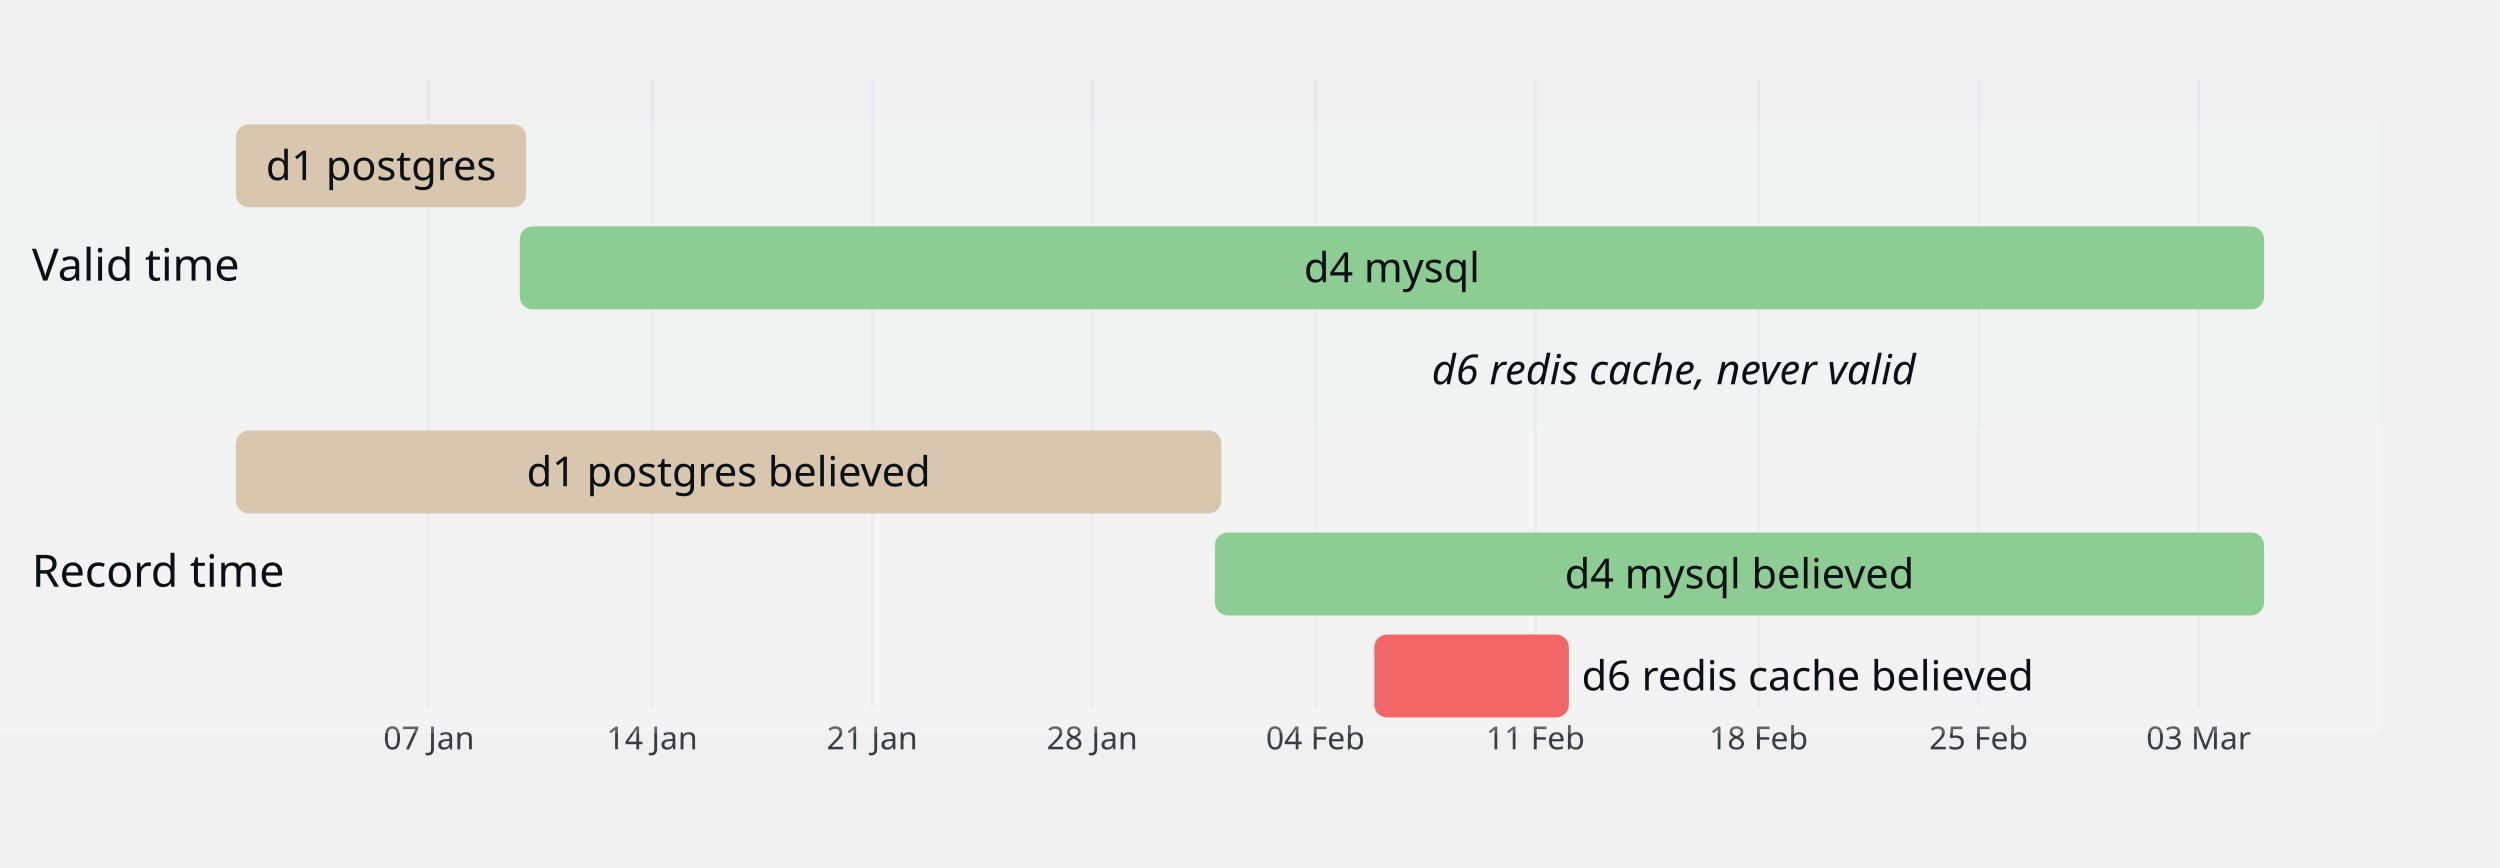
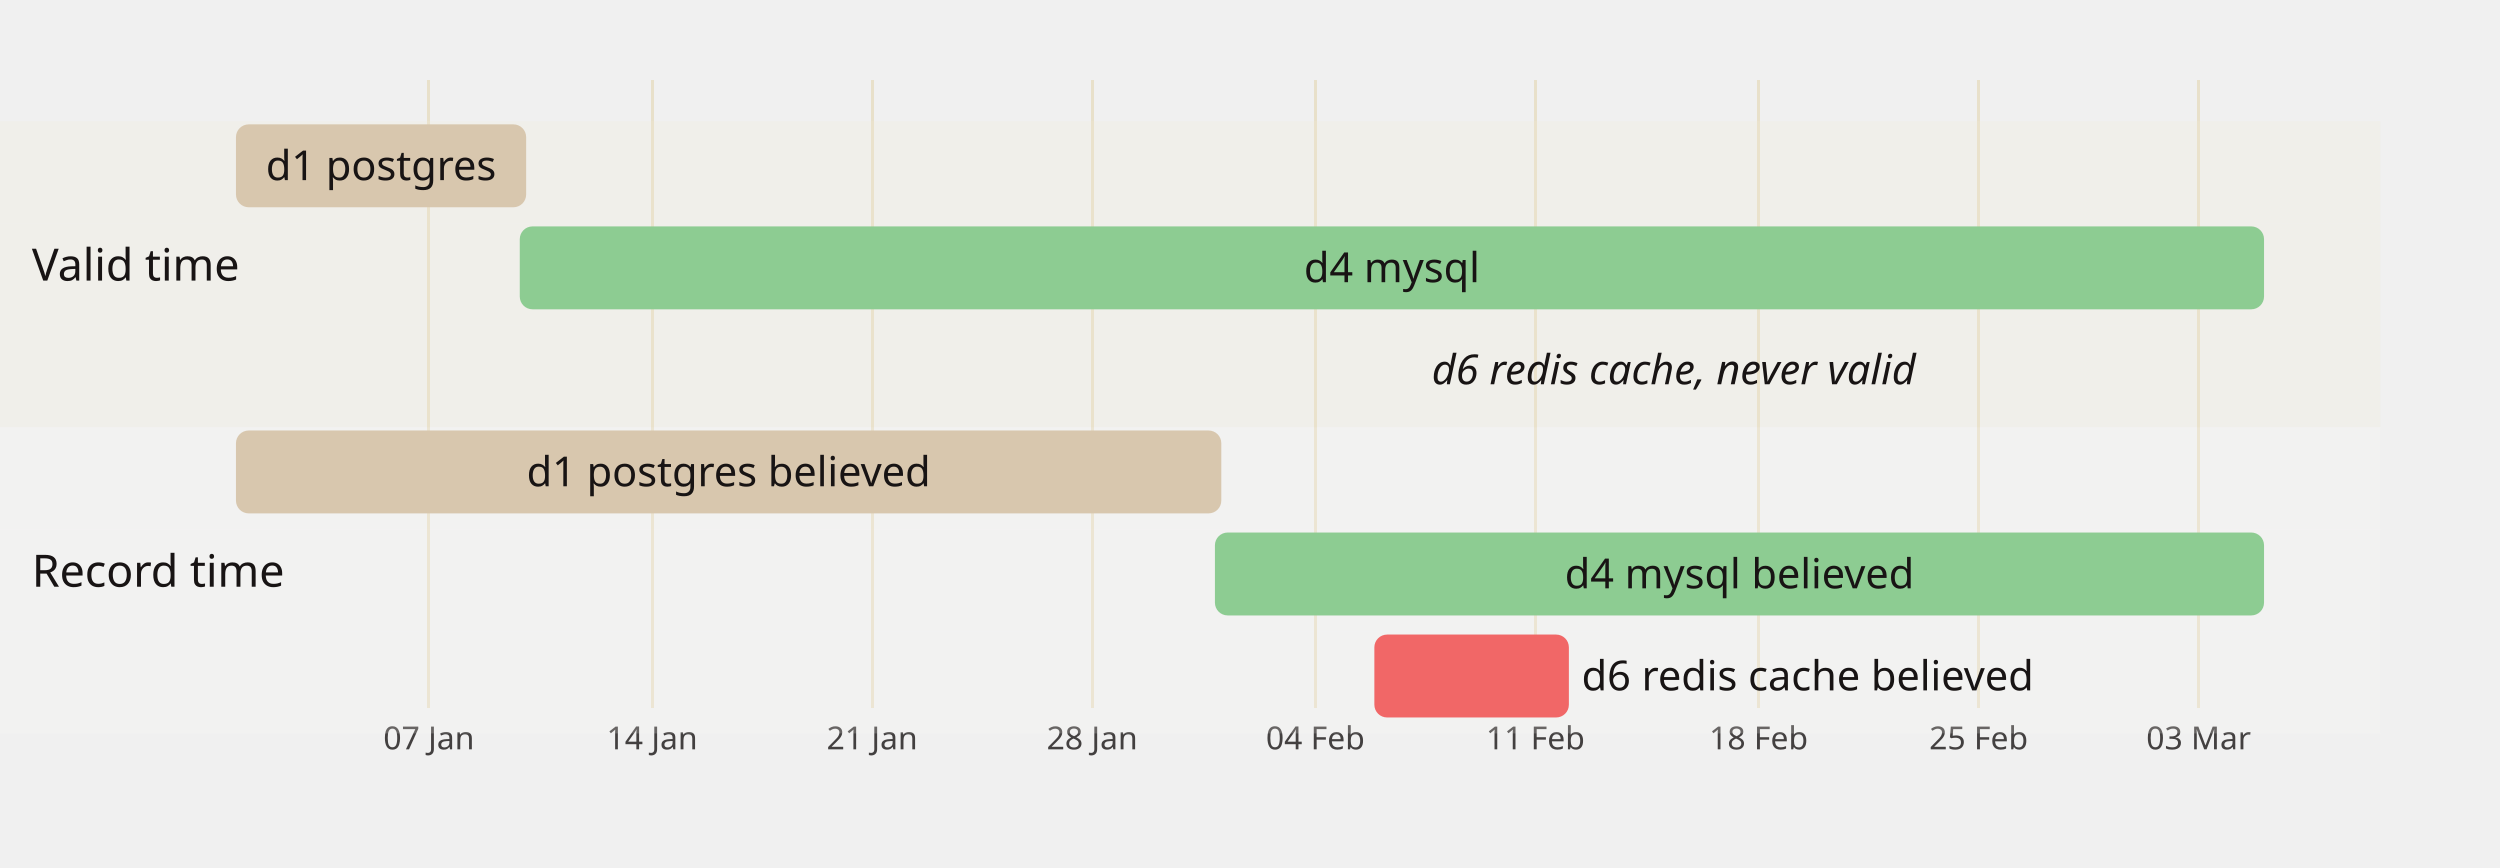
<svg xmlns="http://www.w3.org/2000/svg" id="d-bitemporal-decisions-2-light" width="100%" viewBox="0 0 784 272" style="max-width: 784px;" role="graphics-document document" aria-roledescription="gantt" aria-labelledby="chart-title-d-bitemporal-decisions-2-light">
-   <style>#d-bitemporal-decisions-2-light{font-family:"Public Sans",system-ui,sans-serif;font-size:14px;fill:#0A1014;}@keyframes edge-animation-frame{from{stroke-dashoffset:0;}}@keyframes dash{to{stroke-dashoffset:0;}}#d-bitemporal-decisions-2-light .edge-animation-slow{stroke-dasharray:9,5!important;stroke-dashoffset:900;animation:dash 50s linear infinite;stroke-linecap:round;}#d-bitemporal-decisions-2-light .edge-animation-fast{stroke-dasharray:9,5!important;stroke-dashoffset:900;animation:dash 20s linear infinite;stroke-linecap:round;}#d-bitemporal-decisions-2-light .error-icon{fill:#F7F8FA;}#d-bitemporal-decisions-2-light .error-text{fill:#080705;stroke:#080705;}#d-bitemporal-decisions-2-light .edge-thickness-normal{stroke-width:1px;}#d-bitemporal-decisions-2-light .edge-thickness-thick{stroke-width:3.5px;}#d-bitemporal-decisions-2-light .edge-pattern-solid{stroke-dasharray:0;}#d-bitemporal-decisions-2-light .edge-thickness-invisible{stroke-width:0;fill:none;}#d-bitemporal-decisions-2-light .edge-pattern-dashed{stroke-dasharray:3;}#d-bitemporal-decisions-2-light .edge-pattern-dotted{stroke-dasharray:2;}#d-bitemporal-decisions-2-light .marker{fill:#6B7A88;stroke:#6B7A88;}#d-bitemporal-decisions-2-light .marker.cross{stroke:#6B7A88;}#d-bitemporal-decisions-2-light svg{font-family:"Public Sans",system-ui,sans-serif;font-size:14px;}#d-bitemporal-decisions-2-light p{margin:0;}#d-bitemporal-decisions-2-light .mermaid-main-font{font-family:"Public Sans",system-ui,sans-serif;}#d-bitemporal-decisions-2-light .exclude-range{fill:#eeeeee;}#d-bitemporal-decisions-2-light .section{stroke:none;opacity:0.2;}#d-bitemporal-decisions-2-light .section0{fill:#F7F8FA;}#d-bitemporal-decisions-2-light .section2{fill:#F7F8FA;}#d-bitemporal-decisions-2-light .section1,#d-bitemporal-decisions-2-light .section3{fill:#ffffff;opacity:0.2;}#d-bitemporal-decisions-2-light .sectionTitle0{fill:#0A1014;}#d-bitemporal-decisions-2-light .sectionTitle1{fill:#0A1014;}#d-bitemporal-decisions-2-light .sectionTitle2{fill:#0A1014;}#d-bitemporal-decisions-2-light .sectionTitle3{fill:#0A1014;}#d-bitemporal-decisions-2-light .sectionTitle{text-anchor:start;font-family:"Public Sans",system-ui,sans-serif;}#d-bitemporal-decisions-2-light .grid .tick{stroke:#E3E8EE;opacity:0.8;shape-rendering:crispEdges;}#d-bitemporal-decisions-2-light .grid .tick text{font-family:"Public Sans",system-ui,sans-serif;fill:#0A1014;}#d-bitemporal-decisions-2-light .grid path{stroke-width:0;}#d-bitemporal-decisions-2-light .today{fill:none;stroke:red;stroke-width:2px;}#d-bitemporal-decisions-2-light .task{stroke-width:2;}#d-bitemporal-decisions-2-light .taskText{text-anchor:middle;font-family:"Public Sans",system-ui,sans-serif;}#d-bitemporal-decisions-2-light .taskTextOutsideRight{fill:#0A1014;text-anchor:start;font-family:"Public Sans",system-ui,sans-serif;}#d-bitemporal-decisions-2-light .taskTextOutsideLeft{fill:#0A1014;text-anchor:end;}#d-bitemporal-decisions-2-light .task.clickable{cursor:pointer;}#d-bitemporal-decisions-2-light .taskText.clickable{cursor:pointer;fill:#0A1014!important;font-weight:bold;}#d-bitemporal-decisions-2-light .taskTextOutsideLeft.clickable{cursor:pointer;fill:#0A1014!important;font-weight:bold;}#d-bitemporal-decisions-2-light .taskTextOutsideRight.clickable{cursor:pointer;fill:#0A1014!important;font-weight:bold;}#d-bitemporal-decisions-2-light .taskText0,#d-bitemporal-decisions-2-light .taskText1,#d-bitemporal-decisions-2-light .taskText2,#d-bitemporal-decisions-2-light .taskText3{fill:#0A1014;}#d-bitemporal-decisions-2-light .task0,#d-bitemporal-decisions-2-light .task1,#d-bitemporal-decisions-2-light .task2,#d-bitemporal-decisions-2-light .task3{fill:#4D8DDA;stroke:#4D8DDA;}#d-bitemporal-decisions-2-light .taskTextOutside0,#d-bitemporal-decisions-2-light .taskTextOutside2{fill:#0A1014;}#d-bitemporal-decisions-2-light .taskTextOutside1,#d-bitemporal-decisions-2-light .taskTextOutside3{fill:#0A1014;}#d-bitemporal-decisions-2-light .active0,#d-bitemporal-decisions-2-light .active1,#d-bitemporal-decisions-2-light .active2,#d-bitemporal-decisions-2-light .active3{fill:#8DCC92;stroke:#8DCC92;}#d-bitemporal-decisions-2-light .activeText0,#d-bitemporal-decisions-2-light .activeText1,#d-bitemporal-decisions-2-light .activeText2,#d-bitemporal-decisions-2-light .activeText3{fill:#0A1014!important;}#d-bitemporal-decisions-2-light .done0,#d-bitemporal-decisions-2-light .done1,#d-bitemporal-decisions-2-light .done2,#d-bitemporal-decisions-2-light .done3{stroke:#D8C7AE;fill:#D8C7AE;stroke-width:2;}#d-bitemporal-decisions-2-light .doneText0,#d-bitemporal-decisions-2-light .doneText1,#d-bitemporal-decisions-2-light .doneText2,#d-bitemporal-decisions-2-light .doneText3{fill:#0A1014!important;}#d-bitemporal-decisions-2-light .doneText0.taskTextOutsideLeft,#d-bitemporal-decisions-2-light .doneText0.taskTextOutsideRight,#d-bitemporal-decisions-2-light .doneText1.taskTextOutsideLeft,#d-bitemporal-decisions-2-light .doneText1.taskTextOutsideRight,#d-bitemporal-decisions-2-light .doneText2.taskTextOutsideLeft,#d-bitemporal-decisions-2-light .doneText2.taskTextOutsideRight,#d-bitemporal-decisions-2-light .doneText3.taskTextOutsideLeft,#d-bitemporal-decisions-2-light .doneText3.taskTextOutsideRight{fill:#0A1014!important;}#d-bitemporal-decisions-2-light .crit0,#d-bitemporal-decisions-2-light .crit1,#d-bitemporal-decisions-2-light .crit2,#d-bitemporal-decisions-2-light .crit3{stroke:#F16767;fill:#F16767;stroke-width:2;}#d-bitemporal-decisions-2-light .activeCrit0,#d-bitemporal-decisions-2-light .activeCrit1,#d-bitemporal-decisions-2-light .activeCrit2,#d-bitemporal-decisions-2-light .activeCrit3{stroke:#F16767;fill:#8DCC92;stroke-width:2;}#d-bitemporal-decisions-2-light .doneCrit0,#d-bitemporal-decisions-2-light .doneCrit1,#d-bitemporal-decisions-2-light .doneCrit2,#d-bitemporal-decisions-2-light .doneCrit3{stroke:#F16767;fill:#D8C7AE;stroke-width:2;cursor:pointer;shape-rendering:crispEdges;}#d-bitemporal-decisions-2-light .milestone{transform:rotate(45deg) scale(0.8,0.8);}#d-bitemporal-decisions-2-light .milestoneText{font-style:italic;}#d-bitemporal-decisions-2-light .doneCritText0,#d-bitemporal-decisions-2-light .doneCritText1,#d-bitemporal-decisions-2-light .doneCritText2,#d-bitemporal-decisions-2-light .doneCritText3{fill:#0A1014!important;}#d-bitemporal-decisions-2-light .doneCritText0.taskTextOutsideLeft,#d-bitemporal-decisions-2-light .doneCritText0.taskTextOutsideRight,#d-bitemporal-decisions-2-light .doneCritText1.taskTextOutsideLeft,#d-bitemporal-decisions-2-light .doneCritText1.taskTextOutsideRight,#d-bitemporal-decisions-2-light .doneCritText2.taskTextOutsideLeft,#d-bitemporal-decisions-2-light .doneCritText2.taskTextOutsideRight,#d-bitemporal-decisions-2-light .doneCritText3.taskTextOutsideLeft,#d-bitemporal-decisions-2-light .doneCritText3.taskTextOutsideRight{fill:#0A1014!important;}#d-bitemporal-decisions-2-light .vert{stroke:navy;}#d-bitemporal-decisions-2-light .vertText{font-size:15px;text-anchor:middle;fill:navy!important;}#d-bitemporal-decisions-2-light .activeCritText0,#d-bitemporal-decisions-2-light .activeCritText1,#d-bitemporal-decisions-2-light .activeCritText2,#d-bitemporal-decisions-2-light .activeCritText3{fill:#0A1014!important;}#d-bitemporal-decisions-2-light .titleText{text-anchor:middle;font-size:18px;fill:#0A1014;font-family:"Public Sans",system-ui,sans-serif;}#d-bitemporal-decisions-2-light .node .neo-node{stroke:#C9D2DB;}#d-bitemporal-decisions-2-light [data-look="neo"].node rect,#d-bitemporal-decisions-2-light [data-look="neo"].cluster rect,#d-bitemporal-decisions-2-light [data-look="neo"].node polygon{stroke:#C9D2DB;filter:drop-shadow( 1px 2px 2px rgba(185,185,185,1));}#d-bitemporal-decisions-2-light [data-look="neo"].swimlane.cluster rect{filter:none;}#d-bitemporal-decisions-2-light [data-look="neo"].node path{stroke:#C9D2DB;stroke-width:1px;}#d-bitemporal-decisions-2-light [data-look="neo"].node .outer-path{filter:drop-shadow( 1px 2px 2px rgba(185,185,185,1));}#d-bitemporal-decisions-2-light [data-look="neo"].node .neo-line path{stroke:#C9D2DB;filter:none;}#d-bitemporal-decisions-2-light [data-look="neo"].node circle{stroke:#C9D2DB;filter:drop-shadow( 1px 2px 2px rgba(185,185,185,1));}#d-bitemporal-decisions-2-light [data-look="neo"].node circle .state-start{fill:#000000;}#d-bitemporal-decisions-2-light [data-look="neo"].icon-shape .icon{fill:#C9D2DB;filter:drop-shadow( 1px 2px 2px rgba(185,185,185,1));}#d-bitemporal-decisions-2-light [data-look="neo"].icon-shape .icon-neo path{stroke:#C9D2DB;filter:drop-shadow( 1px 2px 2px rgba(185,185,185,1));}#d-bitemporal-decisions-2-light :root{--mermaid-font-family:"Public Sans",system-ui,sans-serif;}</style>
+   <style>#d-bitemporal-decisions-2-light{font-family:"Public Sans",system-ui,sans-serif;font-size:14px;fill:#181414;}@keyframes edge-animation-frame{from{stroke-dashoffset:0;}}@keyframes dash{to{stroke-dashoffset:0;}}#d-bitemporal-decisions-2-light .edge-animation-slow{stroke-dasharray:9,5!important;stroke-dashoffset:900;animation:dash 50s linear infinite;stroke-linecap:round;}#d-bitemporal-decisions-2-light .edge-animation-fast{stroke-dasharray:9,5!important;stroke-dashoffset:900;animation:dash 20s linear infinite;stroke-linecap:round;}#d-bitemporal-decisions-2-light .error-icon{fill:#FCF9F6;}#d-bitemporal-decisions-2-light .error-text{fill:#030609;stroke:#030609;}#d-bitemporal-decisions-2-light .edge-thickness-normal{stroke-width:1px;}#d-bitemporal-decisions-2-light .edge-thickness-thick{stroke-width:3.5px;}#d-bitemporal-decisions-2-light .edge-pattern-solid{stroke-dasharray:0;}#d-bitemporal-decisions-2-light .edge-thickness-invisible{stroke-width:0;fill:none;}#d-bitemporal-decisions-2-light .edge-pattern-dashed{stroke-dasharray:3;}#d-bitemporal-decisions-2-light .edge-pattern-dotted{stroke-dasharray:2;}#d-bitemporal-decisions-2-light .marker{fill:#6B6A68;stroke:#6B6A68;}#d-bitemporal-decisions-2-light .marker.cross{stroke:#6B6A68;}#d-bitemporal-decisions-2-light svg{font-family:"Public Sans",system-ui,sans-serif;font-size:14px;}#d-bitemporal-decisions-2-light p{margin:0;}#d-bitemporal-decisions-2-light .mermaid-main-font{font-family:"Public Sans",system-ui,sans-serif;}#d-bitemporal-decisions-2-light .exclude-range{fill:#eeeeee;}#d-bitemporal-decisions-2-light .section{stroke:none;opacity:0.2;}#d-bitemporal-decisions-2-light .section0{fill:#F2EAD4;}#d-bitemporal-decisions-2-light .section2{fill:#F2EAD4;}#d-bitemporal-decisions-2-light .section1,#d-bitemporal-decisions-2-light .section3{fill:#FCF9F6;opacity:0.2;}#d-bitemporal-decisions-2-light .sectionTitle0{fill:#181414;}#d-bitemporal-decisions-2-light .sectionTitle1{fill:#181414;}#d-bitemporal-decisions-2-light .sectionTitle2{fill:#181414;}#d-bitemporal-decisions-2-light .sectionTitle3{fill:#181414;}#d-bitemporal-decisions-2-light .sectionTitle{text-anchor:start;font-family:"Public Sans",system-ui,sans-serif;}#d-bitemporal-decisions-2-light .grid .tick{stroke:#E6DCC0;opacity:0.8;shape-rendering:crispEdges;}#d-bitemporal-decisions-2-light .grid .tick text{font-family:"Public Sans",system-ui,sans-serif;fill:#181414;}#d-bitemporal-decisions-2-light .grid path{stroke-width:0;}#d-bitemporal-decisions-2-light .today{fill:none;stroke:red;stroke-width:2px;}#d-bitemporal-decisions-2-light .task{stroke-width:2;}#d-bitemporal-decisions-2-light .taskText{text-anchor:middle;font-family:"Public Sans",system-ui,sans-serif;}#d-bitemporal-decisions-2-light .taskTextOutsideRight{fill:#181414;text-anchor:start;font-family:"Public Sans",system-ui,sans-serif;}#d-bitemporal-decisions-2-light .taskTextOutsideLeft{fill:#181414;text-anchor:end;}#d-bitemporal-decisions-2-light .task.clickable{cursor:pointer;}#d-bitemporal-decisions-2-light .taskText.clickable{cursor:pointer;fill:#181414!important;font-weight:bold;}#d-bitemporal-decisions-2-light .taskTextOutsideLeft.clickable{cursor:pointer;fill:#181414!important;font-weight:bold;}#d-bitemporal-decisions-2-light .taskTextOutsideRight.clickable{cursor:pointer;fill:#181414!important;font-weight:bold;}#d-bitemporal-decisions-2-light .taskText0,#d-bitemporal-decisions-2-light .taskText1,#d-bitemporal-decisions-2-light .taskText2,#d-bitemporal-decisions-2-light .taskText3{fill:#181414;}#d-bitemporal-decisions-2-light .task0,#d-bitemporal-decisions-2-light .task1,#d-bitemporal-decisions-2-light .task2,#d-bitemporal-decisions-2-light .task3{fill:#4D8DDA;stroke:#4D8DDA;}#d-bitemporal-decisions-2-light .taskTextOutside0,#d-bitemporal-decisions-2-light .taskTextOutside2{fill:#181414;}#d-bitemporal-decisions-2-light .taskTextOutside1,#d-bitemporal-decisions-2-light .taskTextOutside3{fill:#181414;}#d-bitemporal-decisions-2-light .active0,#d-bitemporal-decisions-2-light .active1,#d-bitemporal-decisions-2-light .active2,#d-bitemporal-decisions-2-light .active3{fill:#8DCC92;stroke:#8DCC92;}#d-bitemporal-decisions-2-light .activeText0,#d-bitemporal-decisions-2-light .activeText1,#d-bitemporal-decisions-2-light .activeText2,#d-bitemporal-decisions-2-light .activeText3{fill:#181414!important;}#d-bitemporal-decisions-2-light .done0,#d-bitemporal-decisions-2-light .done1,#d-bitemporal-decisions-2-light .done2,#d-bitemporal-decisions-2-light .done3{stroke:#D8C7AE;fill:#D8C7AE;stroke-width:2;}#d-bitemporal-decisions-2-light .doneText0,#d-bitemporal-decisions-2-light .doneText1,#d-bitemporal-decisions-2-light .doneText2,#d-bitemporal-decisions-2-light .doneText3{fill:#181414!important;}#d-bitemporal-decisions-2-light .doneText0.taskTextOutsideLeft,#d-bitemporal-decisions-2-light .doneText0.taskTextOutsideRight,#d-bitemporal-decisions-2-light .doneText1.taskTextOutsideLeft,#d-bitemporal-decisions-2-light .doneText1.taskTextOutsideRight,#d-bitemporal-decisions-2-light .doneText2.taskTextOutsideLeft,#d-bitemporal-decisions-2-light .doneText2.taskTextOutsideRight,#d-bitemporal-decisions-2-light .doneText3.taskTextOutsideLeft,#d-bitemporal-decisions-2-light .doneText3.taskTextOutsideRight{fill:#181414!important;}#d-bitemporal-decisions-2-light .crit0,#d-bitemporal-decisions-2-light .crit1,#d-bitemporal-decisions-2-light .crit2,#d-bitemporal-decisions-2-light .crit3{stroke:#F16767;fill:#F16767;stroke-width:2;}#d-bitemporal-decisions-2-light .activeCrit0,#d-bitemporal-decisions-2-light .activeCrit1,#d-bitemporal-decisions-2-light .activeCrit2,#d-bitemporal-decisions-2-light .activeCrit3{stroke:#F16767;fill:#8DCC92;stroke-width:2;}#d-bitemporal-decisions-2-light .doneCrit0,#d-bitemporal-decisions-2-light .doneCrit1,#d-bitemporal-decisions-2-light .doneCrit2,#d-bitemporal-decisions-2-light .doneCrit3{stroke:#F16767;fill:#D8C7AE;stroke-width:2;cursor:pointer;shape-rendering:crispEdges;}#d-bitemporal-decisions-2-light .milestone{transform:rotate(45deg) scale(0.8,0.8);}#d-bitemporal-decisions-2-light .milestoneText{font-style:italic;}#d-bitemporal-decisions-2-light .doneCritText0,#d-bitemporal-decisions-2-light .doneCritText1,#d-bitemporal-decisions-2-light .doneCritText2,#d-bitemporal-decisions-2-light .doneCritText3{fill:#181414!important;}#d-bitemporal-decisions-2-light .doneCritText0.taskTextOutsideLeft,#d-bitemporal-decisions-2-light .doneCritText0.taskTextOutsideRight,#d-bitemporal-decisions-2-light .doneCritText1.taskTextOutsideLeft,#d-bitemporal-decisions-2-light .doneCritText1.taskTextOutsideRight,#d-bitemporal-decisions-2-light .doneCritText2.taskTextOutsideLeft,#d-bitemporal-decisions-2-light .doneCritText2.taskTextOutsideRight,#d-bitemporal-decisions-2-light .doneCritText3.taskTextOutsideLeft,#d-bitemporal-decisions-2-light .doneCritText3.taskTextOutsideRight{fill:#181414!important;}#d-bitemporal-decisions-2-light .vert{stroke:navy;}#d-bitemporal-decisions-2-light .vertText{font-size:15px;text-anchor:middle;fill:navy!important;}#d-bitemporal-decisions-2-light .activeCritText0,#d-bitemporal-decisions-2-light .activeCritText1,#d-bitemporal-decisions-2-light .activeCritText2,#d-bitemporal-decisions-2-light .activeCritText3{fill:#181414!important;}#d-bitemporal-decisions-2-light .titleText{text-anchor:middle;font-size:18px;fill:#181414;font-family:"Public Sans",system-ui,sans-serif;}#d-bitemporal-decisions-2-light .node .neo-node{stroke:#4F4E4D;}#d-bitemporal-decisions-2-light [data-look="neo"].node rect,#d-bitemporal-decisions-2-light [data-look="neo"].cluster rect,#d-bitemporal-decisions-2-light [data-look="neo"].node polygon{stroke:#4F4E4D;filter:drop-shadow( 1px 2px 2px rgba(185,185,185,1));}#d-bitemporal-decisions-2-light [data-look="neo"].swimlane.cluster rect{filter:none;}#d-bitemporal-decisions-2-light [data-look="neo"].node path{stroke:#4F4E4D;stroke-width:1px;}#d-bitemporal-decisions-2-light [data-look="neo"].node .outer-path{filter:drop-shadow( 1px 2px 2px rgba(185,185,185,1));}#d-bitemporal-decisions-2-light [data-look="neo"].node .neo-line path{stroke:#4F4E4D;filter:none;}#d-bitemporal-decisions-2-light [data-look="neo"].node circle{stroke:#4F4E4D;filter:drop-shadow( 1px 2px 2px rgba(185,185,185,1));}#d-bitemporal-decisions-2-light [data-look="neo"].node circle .state-start{fill:#000000;}#d-bitemporal-decisions-2-light [data-look="neo"].icon-shape .icon{fill:#4F4E4D;filter:drop-shadow( 1px 2px 2px rgba(185,185,185,1));}#d-bitemporal-decisions-2-light [data-look="neo"].icon-shape .icon-neo path{stroke:#4F4E4D;filter:drop-shadow( 1px 2px 2px rgba(185,185,185,1));}#d-bitemporal-decisions-2-light :root{--mermaid-font-family:"Public Sans",system-ui,sans-serif;}</style>
  <g />
  <g class="grid" transform="translate(75, 222)" fill="none" font-size="10" font-family="sans-serif" text-anchor="middle">
    <path class="domain" stroke="currentColor" d="M0.5,-197V0.5H634.5V-197" />
    <g class="tick" opacity="1" transform="translate(59.5,0)">
-       <line stroke="#E3E8EE" y2="-197" />
+       <line stroke="#E6DCC0" y2="-197" />
      <text fill="#000" y="3" dy="1em" stroke="none" font-size="10" style="text-anchor: middle;">07 Jan</text>
    </g>
    <g class="tick" opacity="1" transform="translate(129.5,0)">
-       <line stroke="#E3E8EE" y2="-197" />
+       <line stroke="#E6DCC0" y2="-197" />
      <text fill="#000" y="3" dy="1em" stroke="none" font-size="10" style="text-anchor: middle;">14 Jan</text>
    </g>
    <g class="tick" opacity="1" transform="translate(198.5,0)">
-       <line stroke="#E3E8EE" y2="-197" />
+       <line stroke="#E6DCC0" y2="-197" />
      <text fill="#000" y="3" dy="1em" stroke="none" font-size="10" style="text-anchor: middle;">21 Jan</text>
    </g>
    <g class="tick" opacity="1" transform="translate(267.5,0)">
-       <line stroke="#E3E8EE" y2="-197" />
+       <line stroke="#E6DCC0" y2="-197" />
      <text fill="#000" y="3" dy="1em" stroke="none" font-size="10" style="text-anchor: middle;">28 Jan</text>
    </g>
    <g class="tick" opacity="1" transform="translate(337.5,0)">
-       <line stroke="#E3E8EE" y2="-197" />
+       <line stroke="#E6DCC0" y2="-197" />
      <text fill="#000" y="3" dy="1em" stroke="none" font-size="10" style="text-anchor: middle;">04 Feb</text>
    </g>
    <g class="tick" opacity="1" transform="translate(406.5,0)">
-       <line stroke="#E3E8EE" y2="-197" />
+       <line stroke="#E6DCC0" y2="-197" />
      <text fill="#000" y="3" dy="1em" stroke="none" font-size="10" style="text-anchor: middle;">11 Feb</text>
    </g>
    <g class="tick" opacity="1" transform="translate(476.5,0)">
-       <line stroke="#E3E8EE" y2="-197" />
+       <line stroke="#E6DCC0" y2="-197" />
      <text fill="#000" y="3" dy="1em" stroke="none" font-size="10" style="text-anchor: middle;">18 Feb</text>
    </g>
    <g class="tick" opacity="1" transform="translate(545.5,0)">
-       <line stroke="#E3E8EE" y2="-197" />
+       <line stroke="#E6DCC0" y2="-197" />
      <text fill="#000" y="3" dy="1em" stroke="none" font-size="10" style="text-anchor: middle;">25 Feb</text>
    </g>
    <g class="tick" opacity="1" transform="translate(614.5,0)">
-       <line stroke="#E3E8EE" y2="-197" />
+       <line stroke="#E6DCC0" y2="-197" />
      <text fill="#000" y="3" dy="1em" stroke="none" font-size="10" style="text-anchor: middle;">03 Mar</text>
    </g>
  </g>
  <g>
    <rect x="0" y="38" width="746.5" height="32" class="section section0" />
    <rect x="0" y="134" width="746.5" height="32" class="section section1" />
    <rect x="0" y="70" width="746.5" height="32" class="section section0" />
    <rect x="0" y="166" width="746.5" height="32" class="section section1" />
    <rect x="0" y="102" width="746.5" height="32" class="section section0" />
    <rect x="0" y="198" width="746.5" height="32" class="section section1" />
  </g>
  <g>
    <rect id="d-bitemporal-decisions-2-light-v1" rx="3" ry="3" x="75" y="40" width="89" height="24" transform-origin="119.5px 52px" class="task done0" />
    <rect id="d-bitemporal-decisions-2-light-r1" rx="3" ry="3" x="75" y="136" width="307" height="24" transform-origin="228.5px 148px" class="task done1" />
    <rect id="d-bitemporal-decisions-2-light-v4" rx="3" ry="3" x="164" y="72" width="545" height="24" transform-origin="436.5px 84px" class="task active0" />
    <rect id="d-bitemporal-decisions-2-light-r4" rx="3" ry="3" x="382" y="168" width="327" height="24" transform-origin="545.5px 180px" class="task active1" />
    <rect id="d-bitemporal-decisions-2-light-v6" rx="3" ry="3" x="420" y="104" width="24" height="24" transform-origin="432px 116px" class="task milestone  crit0" />
    <rect id="d-bitemporal-decisions-2-light-r6" rx="3" ry="3" x="432" y="200" width="59" height="24" transform-origin="461.5px 212px" class="task crit1" />
    <text id="d-bitemporal-decisions-2-light-v1-text" font-size="13" x="119.5" y="56.5" class="taskText taskText0  doneText0 width-69.859375">d1 postgres </text>
    <text id="d-bitemporal-decisions-2-light-r1-text" font-size="13" x="228.5" y="152.5" class="taskText taskText1  doneText1 width-123.96875">d1 postgres believed </text>
-     <text id="d-bitemporal-decisions-2-light-v4-text" font-size="13" x="436.5" y="88.5" class="taskText taskText0 activeText0 width-55.28125">d4 mysql </text>
+     <text id="d-bitemporal-decisions-2-light-v4-text" font-size="13" x="436.5" y="88.5" class="taskText taskText0 activeText0 width-55.296875">d4 mysql </text>
    <text id="d-bitemporal-decisions-2-light-r4-text" font-size="13" x="545.5" y="184.5" class="taskText taskText1 activeText1 width-109.4375">d4 mysql believed </text>
-     <text id="d-bitemporal-decisions-2-light-v6-text" font-size="13" x="449" y="120.5" class="taskTextOutsideRight taskTextOutside0  critText0 milestoneText width-159.265625">d6 redis cache, never valid </text>
-     <text id="d-bitemporal-decisions-2-light-r6-text" font-size="13" x="496" y="216.5" class="taskTextOutsideRight taskTextOutside1  critText1 width-142">d6 redis cache believed </text>
+     <text id="d-bitemporal-decisions-2-light-v6-text" font-size="13" x="449" y="120.5" class="taskTextOutsideRight taskTextOutside0  critText0 milestoneText width-159.28125">d6 redis cache, never valid </text>
+     <text id="d-bitemporal-decisions-2-light-r6-text" font-size="13" x="496" y="216.5" class="taskTextOutsideRight taskTextOutside1  critText1 width-142.015625">d6 redis cache believed </text>
  </g>
  <g>
    <text dy="0em" x="10" y="88" font-size="14" class="sectionTitle sectionTitle0">
      <tspan alignment-baseline="central" x="10">Valid time</tspan>
    </text>
    <text dy="0em" x="10" y="184" font-size="14" class="sectionTitle sectionTitle1">
      <tspan alignment-baseline="central" x="10">Record time</tspan>
    </text>
  </g>
  <text x="392" y="25" class="titleText" />
</svg>
